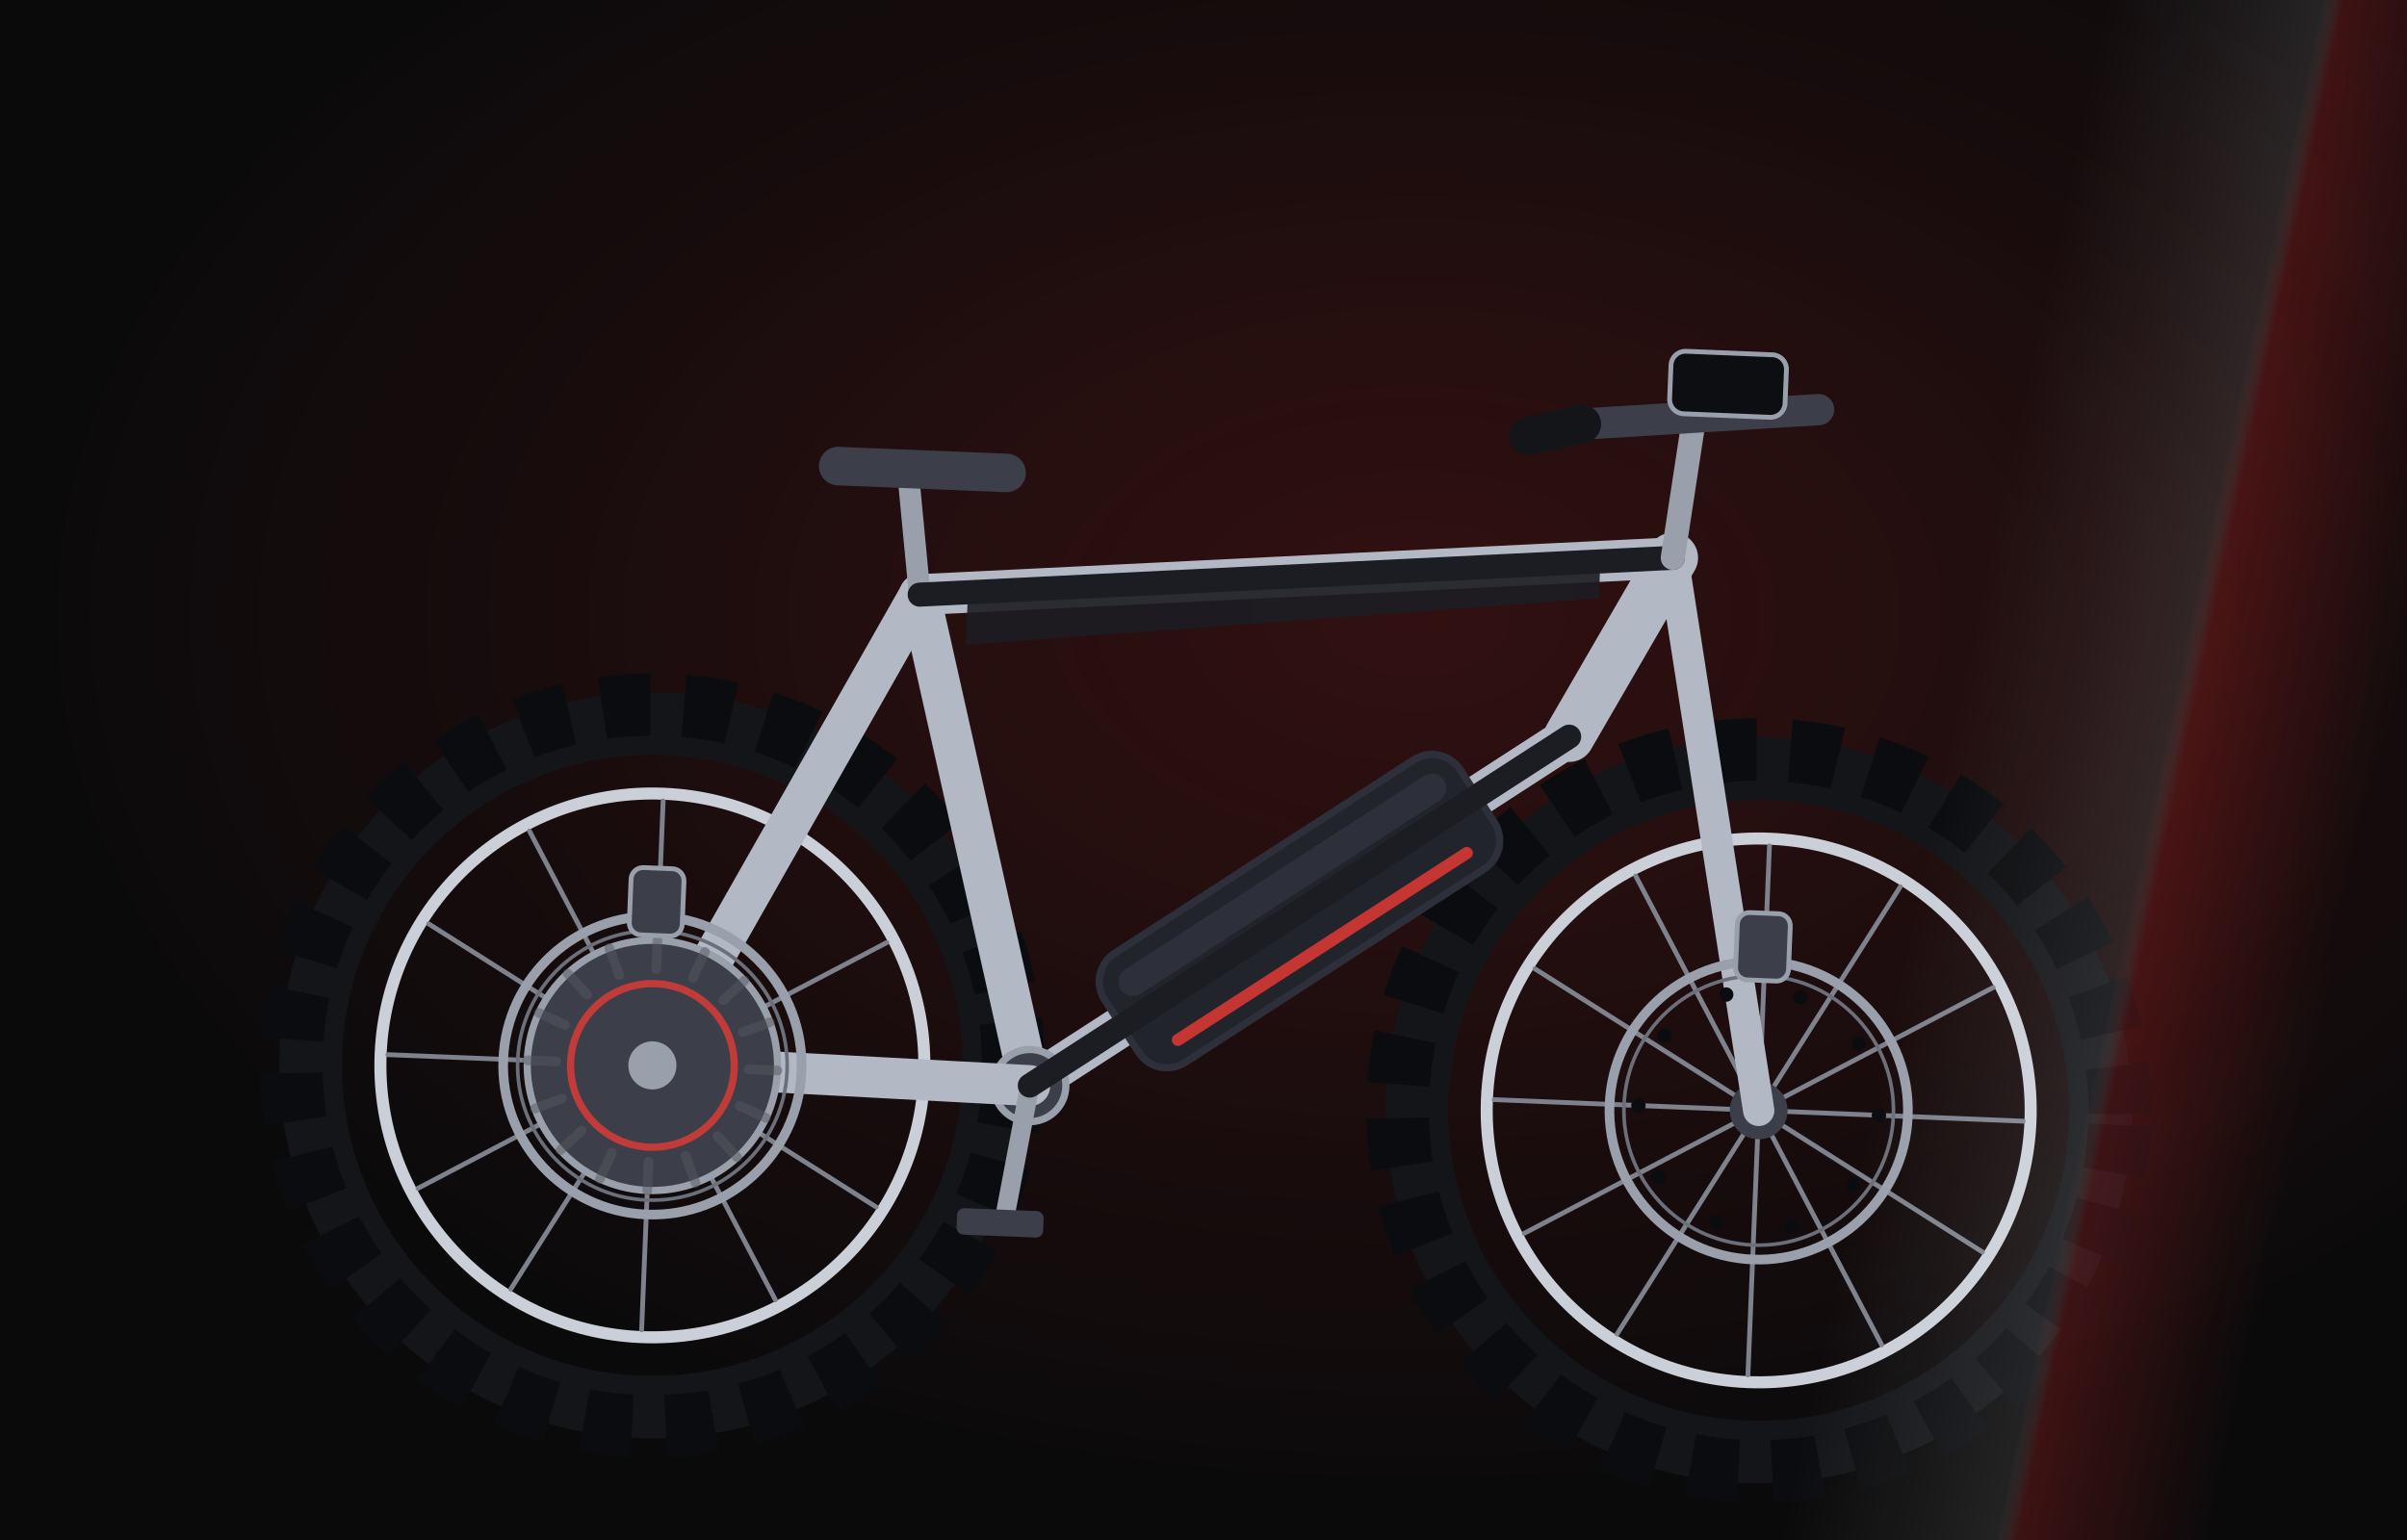
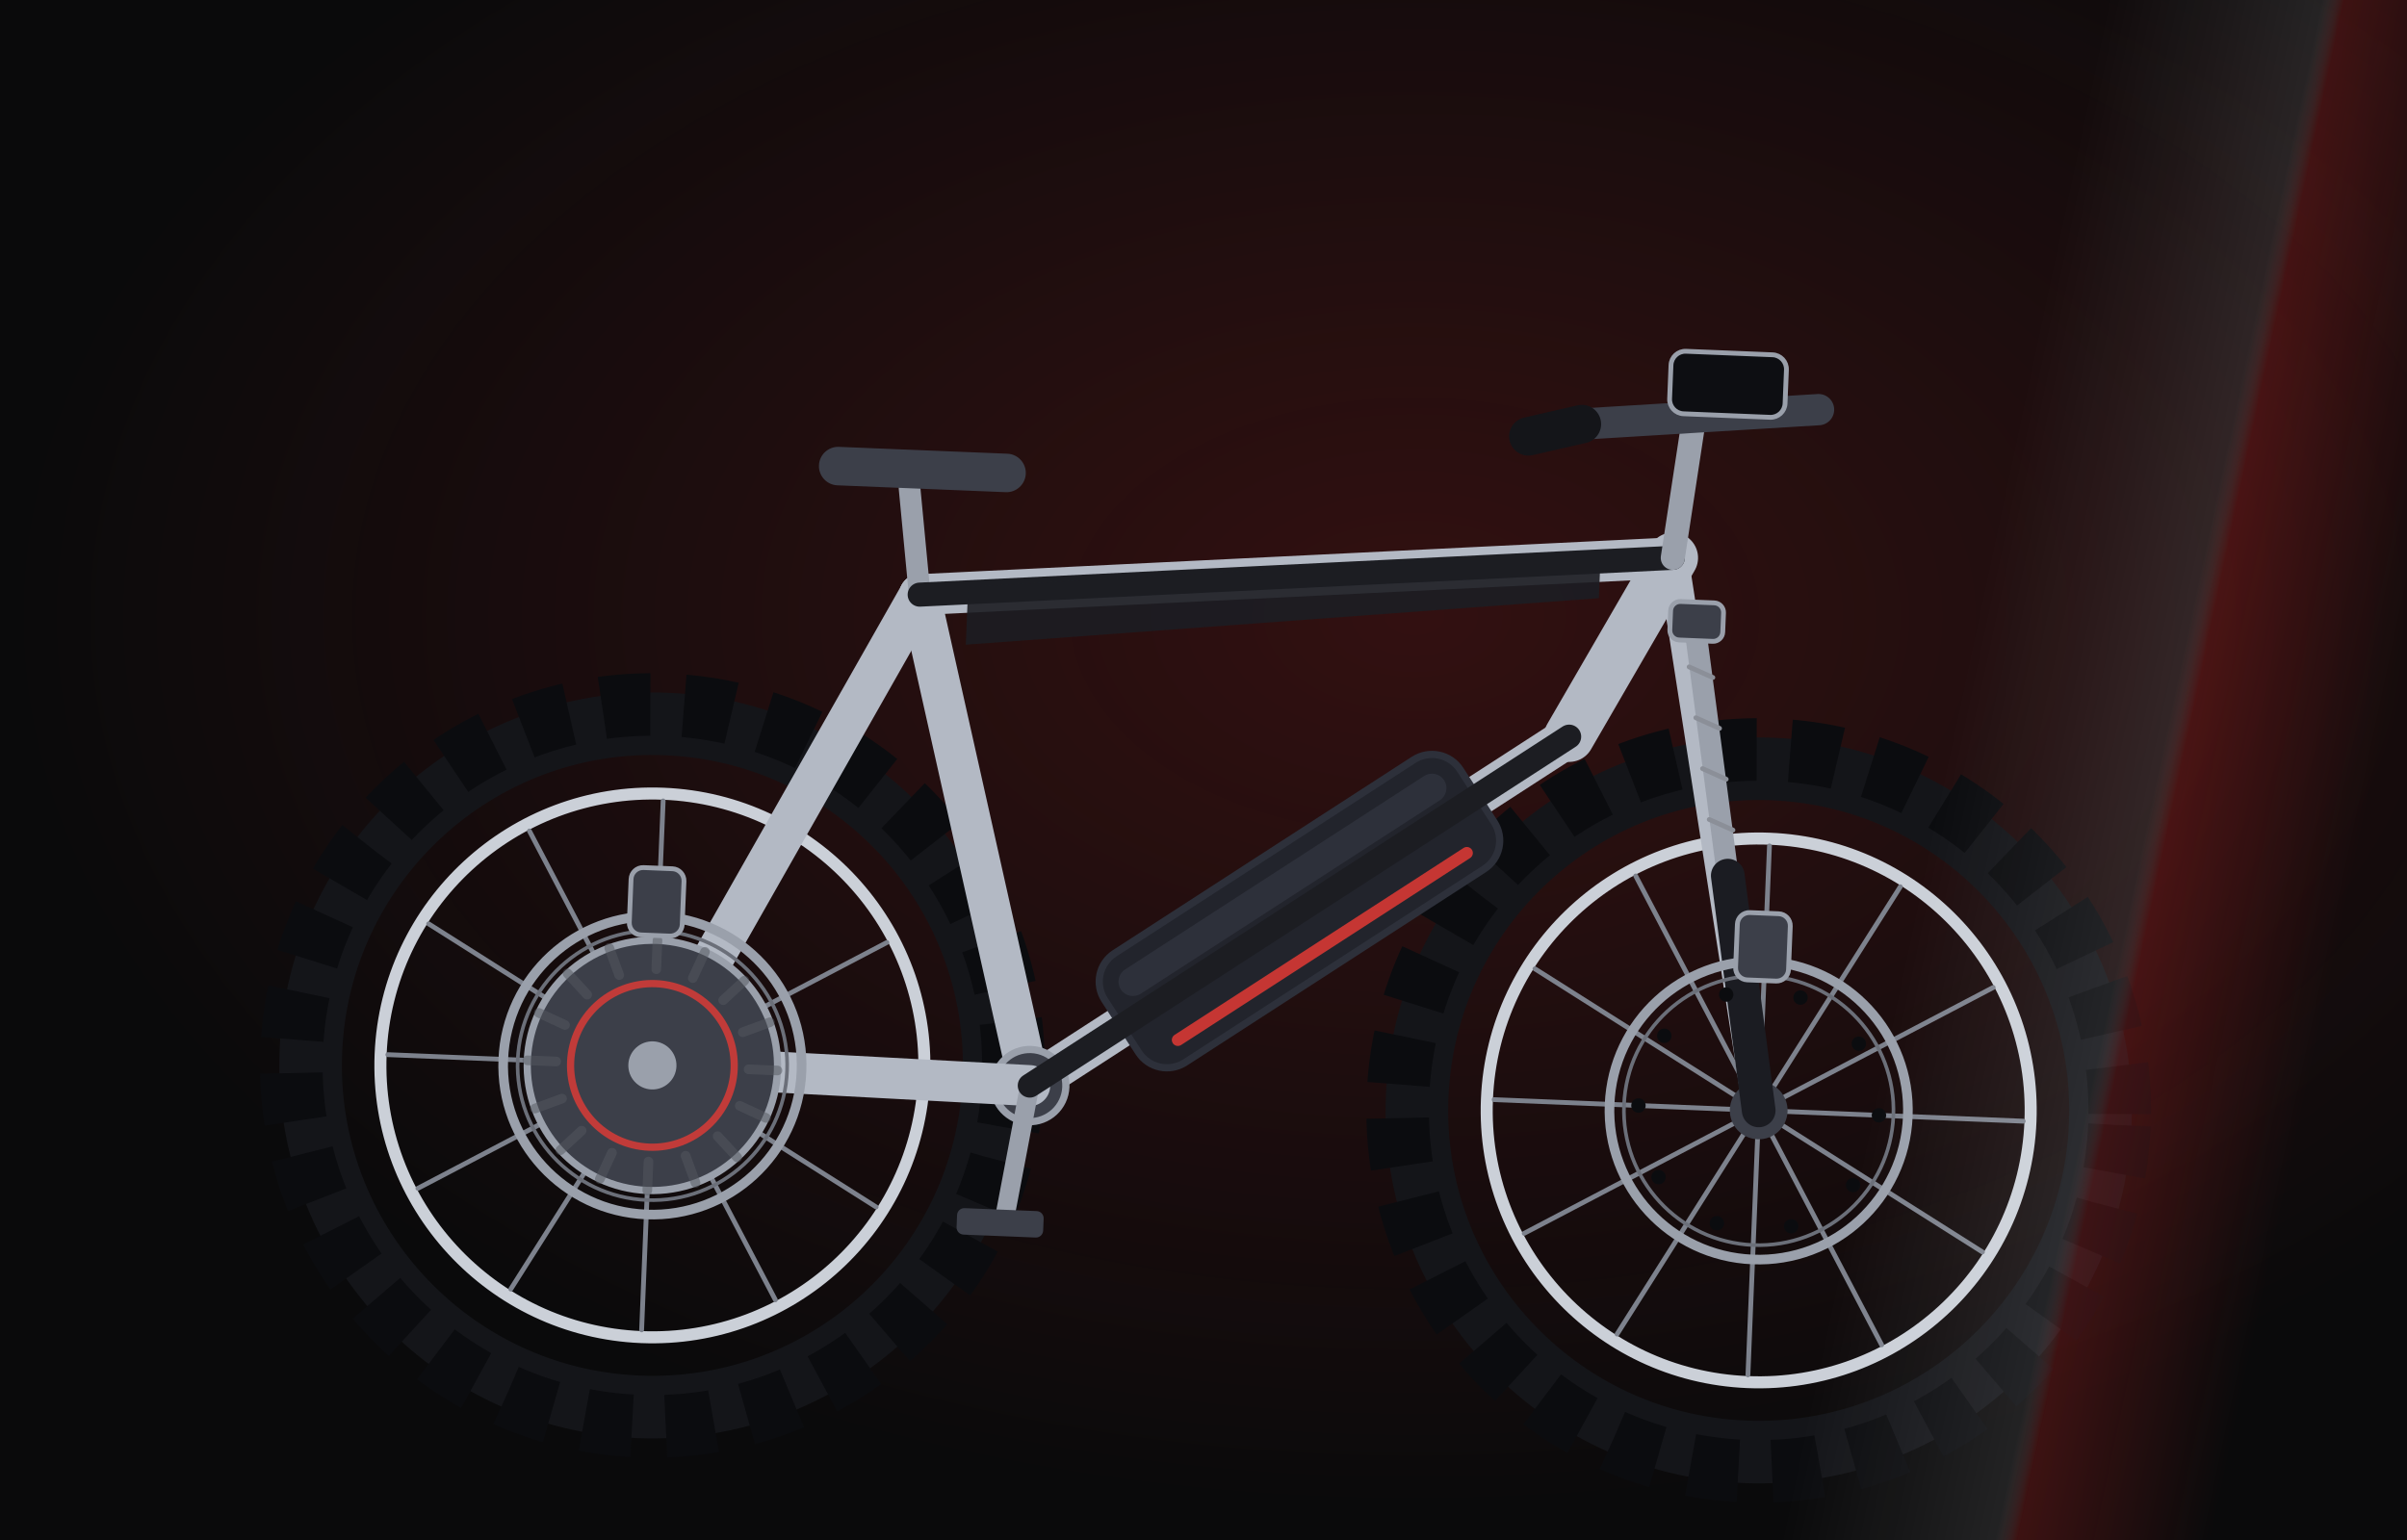
<svg xmlns="http://www.w3.org/2000/svg" viewBox="0 0 1000 640" width="1000" height="640">
  <defs>
    <radialGradient id="glow" cx="58.7%" cy="40%" r="58%">
      <stop offset="0%" stop-color="#d42a28" stop-opacity="0.20" />
      <stop offset="100%" stop-color="#d42a28" stop-opacity="0" />
    </radialGradient>
    <linearGradient id="sweep" x1="0" y1="0" x2="1" y2="0">
      <stop offset="0%" stop-color="#ffffff" stop-opacity="0" />
      <stop offset="50%" stop-color="#ffffff" stop-opacity="0.10" />
      <stop offset="55%" stop-color="#d42a28" stop-opacity="0.25" />
      <stop offset="100%" stop-color="#d42a28" stop-opacity="0" />
    </linearGradient>
  </defs>
  <rect width="1000" height="640" fill="#0a0a0b" />
  <rect width="1000" height="640" fill="url(#glow)" />
  <g transform="translate(500 350) rotate(2.33) scale(1.000) translate(-500 -350)">
    <g opacity="1.000" transform="translate(0 0.0)" />
    <g opacity="1.000" transform="translate(0 0.0)">
      <circle cx="275" cy="452" r="142" fill="none" stroke="#141519" stroke-width="26" />
      <circle cx="275" cy="452" r="113" fill="none" stroke="#cbd0d8" stroke-width="5" />
      <line x1="275" y1="452" x2="385" y2="452" stroke="#7d828d" stroke-width="2" stroke-linecap="round" />
      <line x1="275" y1="452" x2="370.263" y2="507" stroke="#7d828d" stroke-width="2" stroke-linecap="round" />
      <line x1="275" y1="452" x2="330" y2="547.263" stroke="#7d828d" stroke-width="2" stroke-linecap="round" />
      <line x1="275" y1="452" x2="275" y2="562" stroke="#7d828d" stroke-width="2" stroke-linecap="round" />
      <line x1="275" y1="452" x2="220" y2="547.263" stroke="#7d828d" stroke-width="2" stroke-linecap="round" />
      <line x1="275" y1="452" x2="179.737" y2="507" stroke="#7d828d" stroke-width="2" stroke-linecap="round" />
      <line x1="275" y1="452" x2="165" y2="452" stroke="#7d828d" stroke-width="2" stroke-linecap="round" />
      <line x1="275" y1="452" x2="179.737" y2="397" stroke="#7d828d" stroke-width="2" stroke-linecap="round" />
      <line x1="275" y1="452" x2="220" y2="356.737" stroke="#7d828d" stroke-width="2" stroke-linecap="round" />
      <line x1="275" y1="452" x2="275" y2="342" stroke="#7d828d" stroke-width="2" stroke-linecap="round" />
      <line x1="275" y1="452" x2="330" y2="356.737" stroke="#7d828d" stroke-width="2" stroke-linecap="round" />
      <line x1="275" y1="452" x2="370.263" y2="397" stroke="#7d828d" stroke-width="2" stroke-linecap="round" />
      <circle cx="275" cy="452" r="12" fill="#3c3f49" />
      <circle cx="735" cy="452" r="142" fill="none" stroke="#141519" stroke-width="26" />
      <circle cx="735" cy="452" r="113" fill="none" stroke="#cbd0d8" stroke-width="5" />
      <line x1="735" y1="452" x2="845" y2="452" stroke="#7d828d" stroke-width="2" stroke-linecap="round" />
      <line x1="735" y1="452" x2="830.263" y2="507" stroke="#7d828d" stroke-width="2" stroke-linecap="round" />
      <line x1="735" y1="452" x2="790" y2="547.263" stroke="#7d828d" stroke-width="2" stroke-linecap="round" />
      <line x1="735" y1="452" x2="735" y2="562" stroke="#7d828d" stroke-width="2" stroke-linecap="round" />
      <line x1="735" y1="452" x2="680" y2="547.263" stroke="#7d828d" stroke-width="2" stroke-linecap="round" />
      <line x1="735" y1="452" x2="639.737" y2="507" stroke="#7d828d" stroke-width="2" stroke-linecap="round" />
      <line x1="735" y1="452" x2="625" y2="452" stroke="#7d828d" stroke-width="2" stroke-linecap="round" />
      <line x1="735" y1="452" x2="639.737" y2="397" stroke="#7d828d" stroke-width="2" stroke-linecap="round" />
      <line x1="735" y1="452" x2="680" y2="356.737" stroke="#7d828d" stroke-width="2" stroke-linecap="round" />
      <line x1="735" y1="452" x2="735" y2="342" stroke="#7d828d" stroke-width="2" stroke-linecap="round" />
      <line x1="735" y1="452" x2="790" y2="356.737" stroke="#7d828d" stroke-width="2" stroke-linecap="round" />
      <line x1="735" y1="452" x2="830.263" y2="397" stroke="#7d828d" stroke-width="2" stroke-linecap="round" />
      <circle cx="735" cy="452" r="12" fill="#3c3f49" />
    </g>
    <g opacity="1.000" transform="translate(0 0.0)">
      <circle cx="275" cy="452" r="150" fill="none" stroke="#0b0c0f" stroke-width="26" stroke-dasharray="20 14" />
      <circle cx="735" cy="452" r="150" fill="none" stroke="#0b0c0f" stroke-width="26" stroke-dasharray="20 14" />
    </g>
    <g opacity="1.000" transform="translate(0 0.0)">
      <line x1="432" y1="454" x2="650" y2="300" stroke="#b3b9c4" stroke-width="17" stroke-linecap="round" />
      <line x1="378" y1="252" x2="690" y2="224" stroke="#b3b9c4" stroke-width="17" stroke-linecap="round" />
      <line x1="432" y1="454" x2="378" y2="252" stroke="#b3b9c4" stroke-width="17" stroke-linecap="round" />
      <line x1="650" y1="300" x2="690" y2="224" stroke="#b3b9c4" stroke-width="21" stroke-linecap="round" />
      <line x1="690" y1="224" x2="735" y2="452" stroke="#b3b9c4" stroke-width="13" stroke-linecap="round" />
      <circle cx="432" cy="454" r="15" fill="#3c3f49" stroke="#9aa0ab" stroke-width="3" />
      <line x1="432" y1="454" x2="275" y2="452" stroke="#b3b9c4" stroke-width="17" stroke-linecap="round" />
      <line x1="275" y1="452" x2="378" y2="252" stroke="#b3b9c4" stroke-width="17" stroke-linecap="round" />
+     </g>
+     <g opacity="1.000" transform="translate(0 0.0)">
+       <line x1="700" y1="250" x2="718.2" y2="355.04" stroke="#9aa0ab" stroke-width="9" stroke-linecap="round" />
+       <line x1="718.2" y1="355.04" x2="735" y2="452" stroke="#1b1c22" stroke-width="14" stroke-linecap="round" />
+       <rect x="690" y="242" width="22" height="16" rx="4" fill="#3c3f49" stroke="#9aa0ab" stroke-width="2" />
+       <line x1="698.64" y1="269.008" x2="708.64" y2="273.008" stroke="#8b8f98" stroke-width="2" stroke-linecap="round" />
+       <line x1="702.28" y1="290.016" x2="712.28" y2="294.016" stroke="#8b8f98" stroke-width="2" stroke-linecap="round" />
+       <line x1="705.92" y1="311.024" x2="715.92" y2="315.024" stroke="#8b8f98" stroke-width="2" stroke-linecap="round" />
+       <line x1="709.56" y1="332.032" x2="719.56" y2="336.032" stroke="#8b8f98" stroke-width="2" stroke-linecap="round" />
    </g>
    <g opacity="1.000" transform="translate(0 0.0)">
      <line x1="378" y1="252" x2="372" y2="208" stroke="#9aa0ab" stroke-width="9" stroke-linecap="round" />
      <rect x="334" y="192" width="86" height="16" rx="8" fill="#3c3f49" />
    </g>
    <g opacity="1.000" transform="translate(0 0.0)">
      <circle cx="735" cy="452" r="62" fill="none" stroke="#9aa0ab" stroke-width="4" />
      <circle cx="735" cy="452" r="56" fill="none" stroke="#6b6f79" stroke-width="1.5" />
      <circle cx="785" cy="452" r="3" fill="#0b0c0f" />
      <circle cx="775.451" cy="481.389" r="3" fill="#0b0c0f" />
      <circle cx="750.451" cy="499.553" r="3" fill="#0b0c0f" />
      <circle cx="719.549" cy="499.553" r="3" fill="#0b0c0f" />
      <circle cx="694.549" cy="481.389" r="3" fill="#0b0c0f" />
      <circle cx="685" cy="452" r="3" fill="#0b0c0f" />
      <circle cx="694.549" cy="422.611" r="3" fill="#0b0c0f" />
      <circle cx="719.549" cy="404.447" r="3" fill="#0b0c0f" />
      <circle cx="750.451" cy="404.447" r="3" fill="#0b0c0f" />
      <circle cx="775.451" cy="422.611" r="3" fill="#0b0c0f" />
      <circle cx="275" cy="452" r="62" fill="none" stroke="#9aa0ab" stroke-width="4" />
      <circle cx="275" cy="452" r="56" fill="none" stroke="#6b6f79" stroke-width="1.5" />
      <circle cx="325" cy="452" r="3" fill="#0b0c0f" />
      <circle cx="315.451" cy="481.389" r="3" fill="#0b0c0f" />
      <circle cx="290.451" cy="499.553" r="3" fill="#0b0c0f" />
      <circle cx="259.549" cy="499.553" r="3" fill="#0b0c0f" />
      <circle cx="234.549" cy="481.389" r="3" fill="#0b0c0f" />
      <circle cx="225" cy="452" r="3" fill="#0b0c0f" />
      <circle cx="234.549" cy="422.611" r="3" fill="#0b0c0f" />
      <circle cx="259.549" cy="404.447" r="3" fill="#0b0c0f" />
      <circle cx="290.451" cy="404.447" r="3" fill="#0b0c0f" />
      <circle cx="315.451" cy="422.611" r="3" fill="#0b0c0f" />
    </g>
    <g opacity="1.000" transform="translate(0 0.0)">
      <g transform="translate(541 377) rotate(-35.23823)">
        <rect x="-88" y="-27" width="176" height="54" rx="14" fill="#22242c" stroke="#2d303a" stroke-width="3" />
        <rect x="-80" y="-19" width="160" height="12" rx="6" fill="#2d303a" />
        <rect x="-74" y="15" width="148" height="5" rx="2.5" fill="#e23a34" opacity="0.85" />
      </g>
    </g>
    <g opacity="1.000" transform="translate(0 0.0)">
      <circle cx="275" cy="452" r="52" fill="#3c3f49" stroke="#9aa0ab" stroke-width="3" />
      <line x1="315" y1="452" x2="327" y2="452" stroke="#54586180" stroke-width="4" stroke-linecap="round" />
      <line x1="311.955" y1="467.307" x2="323.042" y2="471.9" stroke="#54586180" stroke-width="4" stroke-linecap="round" />
      <line x1="303.284" y1="480.284" x2="311.77" y2="488.77" stroke="#54586180" stroke-width="4" stroke-linecap="round" />
      <line x1="290.307" y1="488.955" x2="294.9" y2="500.042" stroke="#54586180" stroke-width="4" stroke-linecap="round" />
      <line x1="275" y1="492" x2="275" y2="504" stroke="#54586180" stroke-width="4" stroke-linecap="round" />
      <line x1="259.693" y1="488.955" x2="255.1" y2="500.042" stroke="#54586180" stroke-width="4" stroke-linecap="round" />
      <line x1="246.716" y1="480.284" x2="238.23" y2="488.77" stroke="#54586180" stroke-width="4" stroke-linecap="round" />
      <line x1="238.045" y1="467.307" x2="226.958" y2="471.9" stroke="#54586180" stroke-width="4" stroke-linecap="round" />
      <line x1="235" y1="452" x2="223" y2="452" stroke="#54586180" stroke-width="4" stroke-linecap="round" />
      <line x1="238.045" y1="436.693" x2="226.958" y2="432.1" stroke="#54586180" stroke-width="4" stroke-linecap="round" />
      <line x1="246.716" y1="423.716" x2="238.23" y2="415.23" stroke="#54586180" stroke-width="4" stroke-linecap="round" />
      <line x1="259.693" y1="415.045" x2="255.1" y2="403.958" stroke="#54586180" stroke-width="4" stroke-linecap="round" />
      <line x1="275" y1="412" x2="275" y2="400" stroke="#54586180" stroke-width="4" stroke-linecap="round" />
      <line x1="290.307" y1="415.045" x2="294.9" y2="403.958" stroke="#54586180" stroke-width="4" stroke-linecap="round" />
      <line x1="303.284" y1="423.716" x2="311.77" y2="415.23" stroke="#54586180" stroke-width="4" stroke-linecap="round" />
      <line x1="311.955" y1="436.693" x2="323.042" y2="432.1" stroke="#54586180" stroke-width="4" stroke-linecap="round" />
      <circle cx="275" cy="452" r="34" fill="none" stroke="#e23a34" stroke-width="3" opacity="0.8" />
      <circle cx="275" cy="452" r="10" fill="#9aa0ab" />
    </g>
    <g opacity="1.000" transform="translate(0 0.0)">
      <line x1="432" y1="454" x2="424" y2="508" stroke="#9aa0ab" stroke-width="8" stroke-linecap="round" />
      <rect x="404" y="506" width="36" height="11" rx="3" fill="#3c3f49" />
    </g>
    <g opacity="1.000" transform="translate(0 0.0)">
      <rect x="723" y="370" width="22" height="28" rx="5" fill="#3c3f49" stroke="#9aa0ab" stroke-width="2" />
      <rect x="263" y="370" width="22" height="28" rx="5" fill="#3c3f49" stroke="#9aa0ab" stroke-width="2" />
    </g>
    <g opacity="1.000" transform="translate(0 0.0)">
      <line x1="432" y1="454" x2="650" y2="300" stroke="#1c1d22" stroke-width="10" stroke-linecap="round" />
      <line x1="378" y1="252" x2="690" y2="224" stroke="#1c1d22" stroke-width="10" stroke-linecap="round" />
      <path d="M398 248 L660 222 L660 242 L398 272 Z" fill="#1c1d22" opacity="0.9" />
    </g>
    <g opacity="1.000" transform="translate(0 0.0)" />
    <g opacity="1.000" transform="translate(0 0.0)" />
    <g opacity="1.000" transform="translate(0 0.0)">
      <line x1="690" y1="224" x2="696" y2="170" stroke="#9aa0ab" stroke-width="10" stroke-linecap="round" />
      <line x1="650" y1="170" x2="748" y2="160" stroke="#3c3f49" stroke-width="13" stroke-linecap="round" />
      <line x1="650" y1="170" x2="628" y2="176" stroke="#141519" stroke-width="16" stroke-linecap="round" />
      <rect x="686" y="138" width="48" height="26" rx="6" fill="#0d0e12" stroke="#9aa0ab" stroke-width="2" />
    </g>
  </g>
  <g transform="translate(965 0) skewX(-12)">
    <rect x="-90" y="-100" width="180" height="840" fill="url(#sweep)" />
  </g>
</svg>
